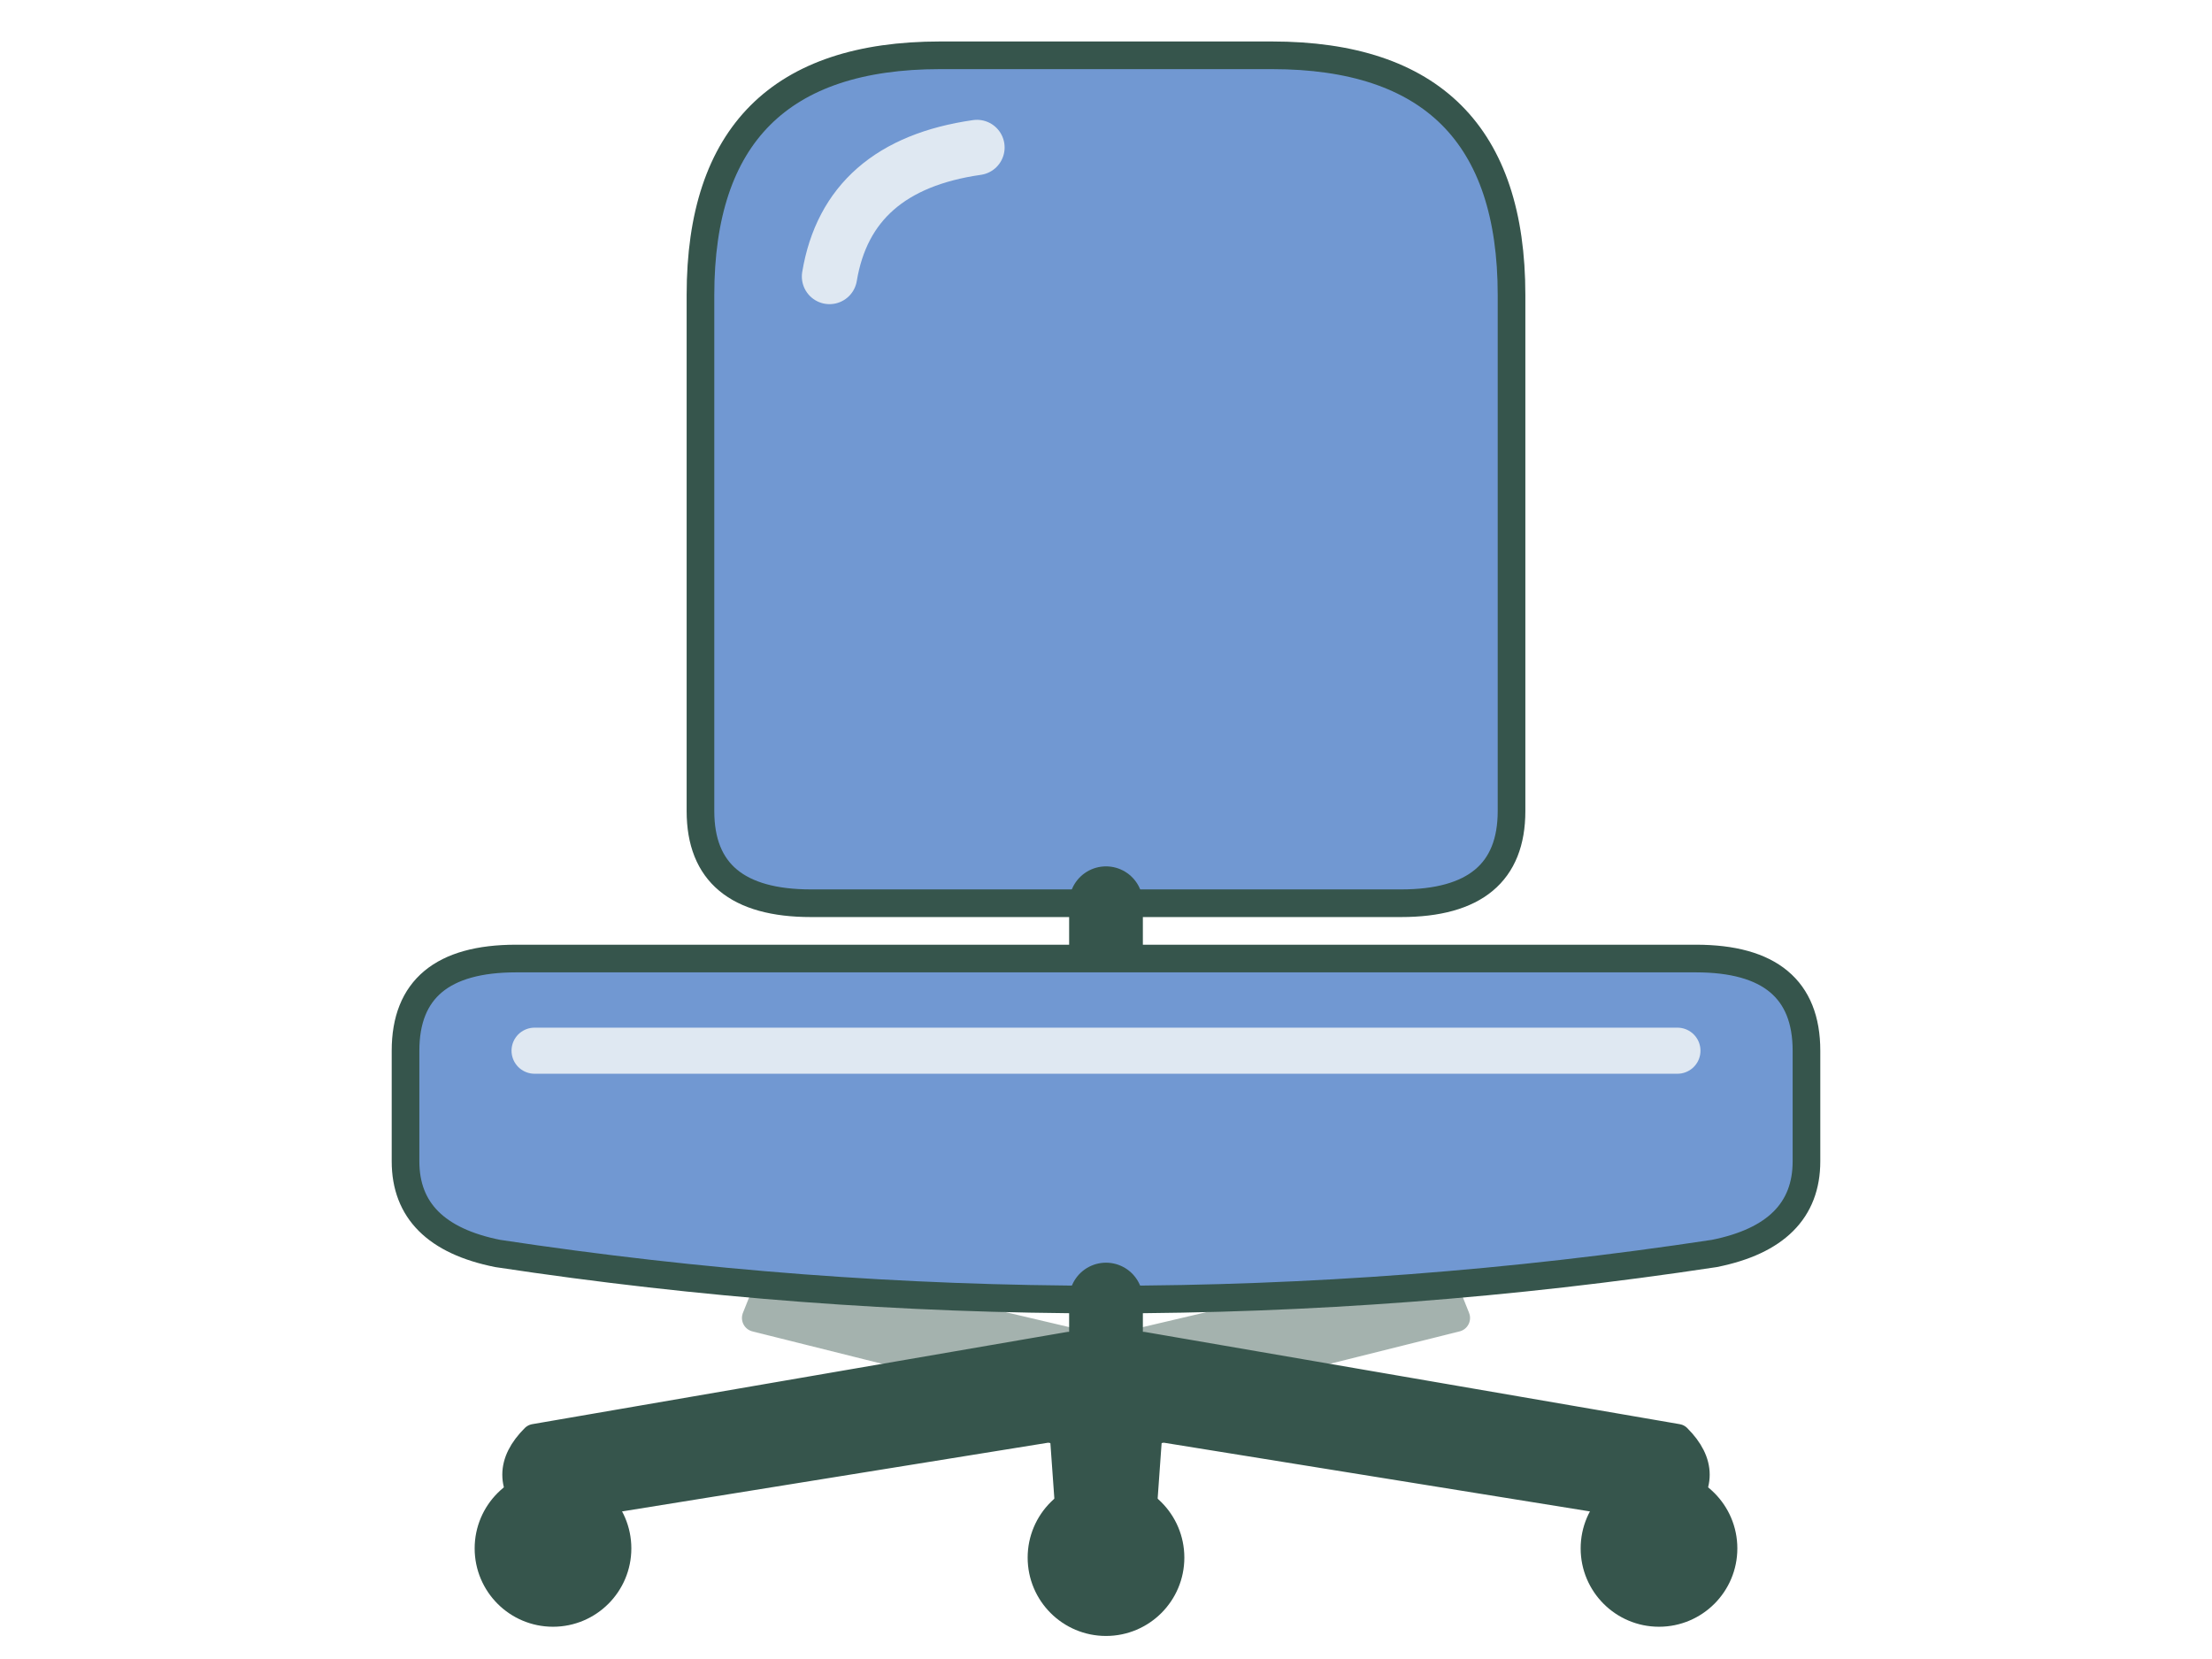
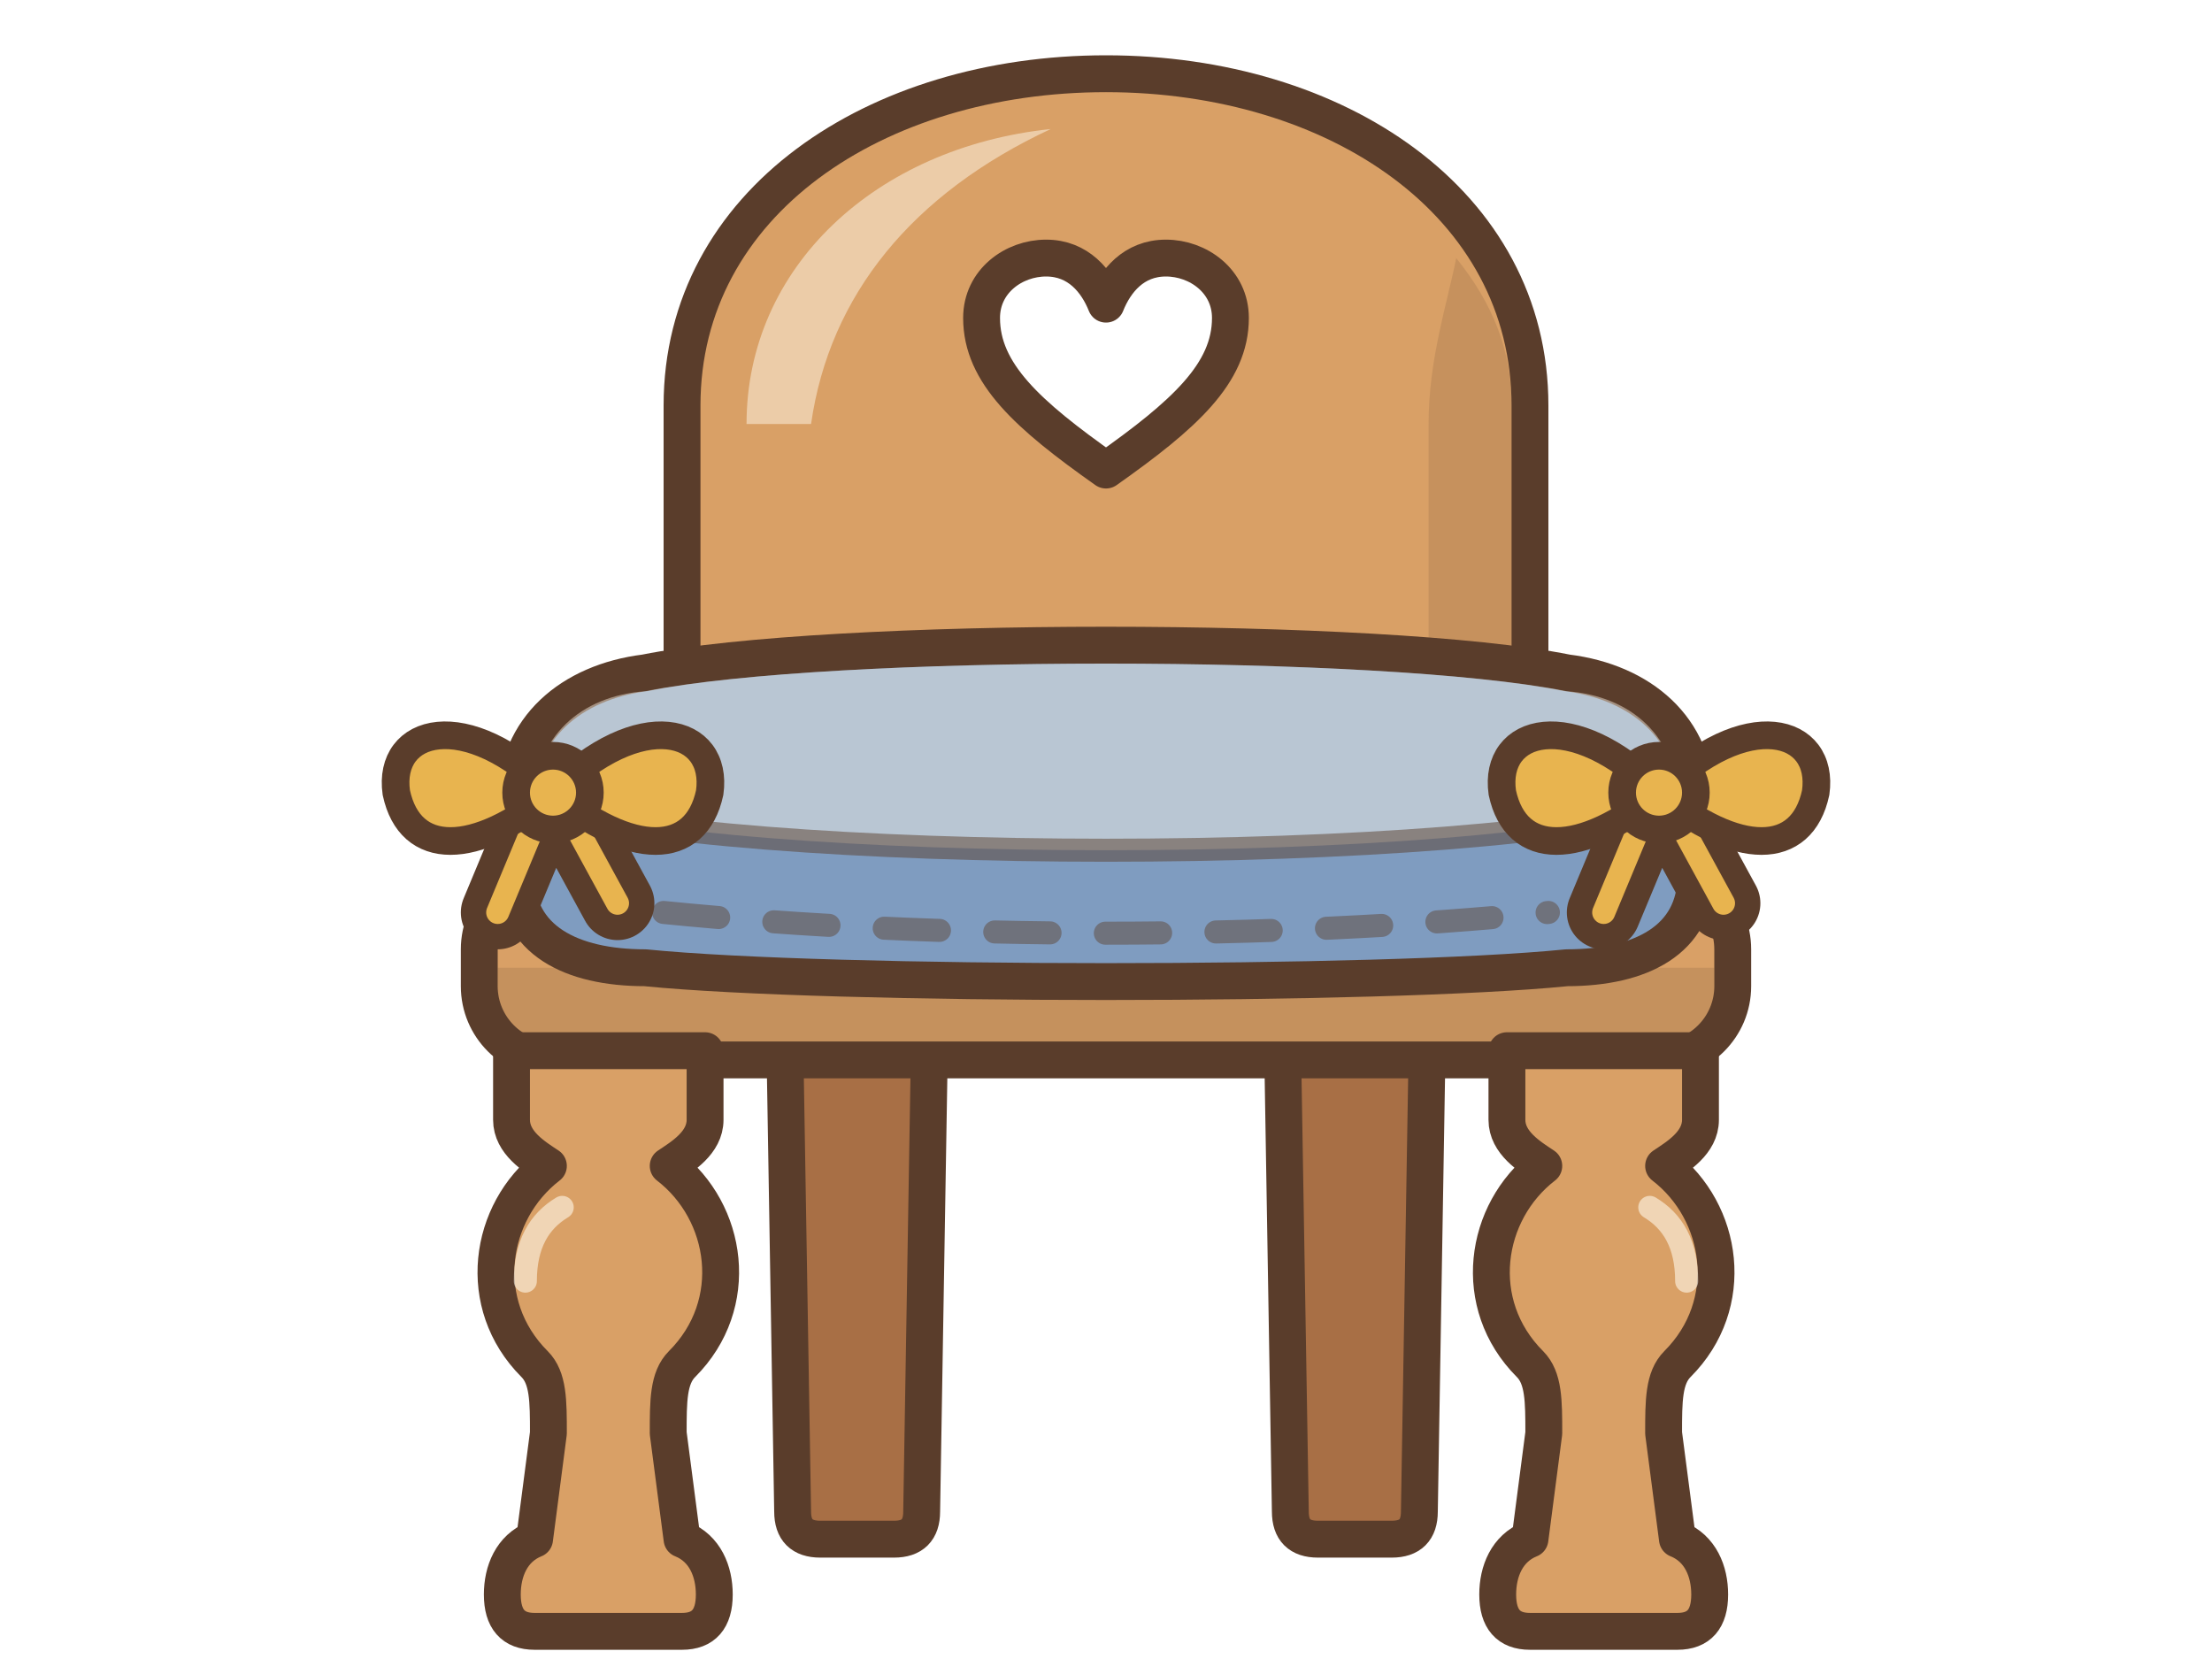
<svg xmlns="http://www.w3.org/2000/svg" viewBox="0 0 240 180">
-   <g fill="none" stroke="#36554c" stroke-width="3" stroke-linecap="round" stroke-linejoin="round">
-     <path d="M118 146L84 138l-2 5 36 9zM122 146l34-8 2 5-36 9z" fill="#36554c" opacity=".45" />
-     <path d="M102 6H138Q164 6 164 32V88Q164 98 152 98H88Q76 98 76 88V32Q76 6 102 6z" fill="#7198d2" />
-     <path d="M90 30Q92 18 106 16" stroke="#dfe8f2" stroke-width="6" />
-     <path d="M120 98v8" stroke="#36554c" stroke-width="8" />
-     <path d="M56 104H184Q196 104 196 114V126Q196 134 186 136Q120 146 54 136Q44 134 44 126V114Q44 104 56 104z" fill="#7198d2" />
-     <path d="M58 114H182" stroke="#dfe8f2" stroke-width="5" />
-     <path d="M120 141v9" stroke="#36554c" stroke-width="8" />
-     <path d="M116 146L58 156Q54 160 58 164L120 154zM124 146L182 156Q186 160 182 164L120 154zM115 150L116 164H124L125 150z" fill="#36554c" />
-     <ellipse cx="120" cy="151" rx="10" ry="5" fill="#36554c" />
-     <circle cx="60" cy="168" r="7" fill="#36554c" />
-     <circle cx="180" cy="168" r="7" fill="#36554c" />
-     <circle cx="120" cy="169" r="7" fill="#36554c" />
+   <g stroke="#5a3d2b" stroke-width="4" stroke-linecap="round" stroke-linejoin="round">
+     <path d="M85 104H101L100 164Q100 167 97 167H89Q86 167 86 164z" fill="#a86f45" />
+     <path d="M139 104H155L154 164Q154 167 151 167H143Q140 167 140 164z" fill="#a86f45" />
+     <path d="M74 88V44C74 22 95 8 120 8C145 8 166 22 166 44V88zM120 51C111.5 45 106.5 40.5 106.5 34.5C106.5 30.5 110 28 113.5 28C117 28 119 30.5 120 33C121 30.5 123 28 126.5 28C130 28 133.5 30.5 133.5 34.5C133.5 40.5 128.5 45 120 51z" fill="#d9a066" fill-rule="evenodd" />
+     <path d="M81 46C81 29 95 16 114 14C99 21 90 32 88 46z" fill="#fff8ea" opacity=".5" stroke="none" />
+     <path d="M158 28C162 33 164 38 164 44V88H155V46C155 39 157 33 158 28z" fill="#5a3d2b" opacity=".15" stroke="none" />
+     <rect x="52" y="95" width="136" height="20" rx="8" fill="#d9a066" />
+     <path d="M54 105H186V107C186 111 183 113 180 113H60C57 113 54 111 54 107z" fill="#5a3d2b" opacity=".16" stroke="none" />
+     <path d="M 55.5 114 H 76.5 V 121.5 C 76.5 124 74 125.5 72.5 126.5 C 79 131.5 80.5 141.5 74 148 C 72.5 149.5 72.5 152 72.5 155.5 L 74 167 C 76.5 168 77.5 170.5 77.5 173 Q 77.5 177 74 177 H 58 Q 54.5 177 54.5 173 C 54.5 170.5 55.5 168 58 167 L 59.5 155.5 C 59.5 152 59.5 149.5 58 148 C 51.5 141.5 53 131.5 59.5 126.5 C 58 125.5 55.5 124 55.5 121.5 z" fill="#d9a066" />
+     <path d="M 55.5 114 H 76.5 V 121.5 C 76.5 124 74 125.5 72.5 126.5 C 79 131.5 80.5 141.5 74 148 C 72.5 149.5 72.5 152 72.5 155.5 L 74 167 C 76.5 168 77.5 170.5 77.5 173 Q 77.5 177 74 177 H 58 Q 54.5 177 54.5 173 C 54.5 170.5 55.5 168 58 167 L 59.5 155.5 C 59.5 152 59.5 149.5 58 148 C 51.5 141.5 53 131.5 59.5 126.5 C 58 125.5 55.5 124 55.5 121.5 z" fill="#d9a066" transform="matrix(-1 0 0 1 240 0)" />
+     <path d="M57 139C57 135 58.5 132.5 61 131M183 139C183 135 181.5 132.5 179 131" fill="none" stroke="#fff8ea" stroke-width="2.5" opacity=".6" />
+     <path d="M70 73C90 69 150 69 170 73C178 74 184 79 184 87V95C184 102 178 105 170 105C150 107 90 107 70 105C62 105 56 102 56 95V87C56 79 62 74 70 73z" fill="#7f9cc0" />
+     <path d="M58 87C58 80 63 75.5 70 75C90 71 150 71 170 75C177 75.5 182 80 182 87C160 94 80 94 58 87z" fill="#fff8ea" opacity=".45" stroke="none" />
+     <path d="M57 87C80 94 160 94 183 87" fill="none" stroke-width="2.5" opacity=".5" />
+     <path d="M72 99C102 102 138 102 168 99" fill="none" stroke-width="2.5" stroke-dasharray="6 6" opacity=".45" />
+     <path d="M59 87L54 99M61 87L67 98" fill="none" stroke-width="8" />
+     <path d="M59 87L54 99M61 87L67 98" fill="none" stroke="#e8b44f" stroke-width="2.5" />
+     <path d="M60 86C50.5 76.5 42 79 43 86C44.5 93 51.5 93 60 86zM60 86C69.5 76.5 78 79 77 86C75.5 93 68.5 93 60 86z" fill="#e8b44f" stroke-width="3" />
+     <circle cx="60" cy="86" r="4" fill="#e8b44f" stroke-width="3" />
+     <path d="M179 87L174 99M181 87L187 98" fill="none" stroke-width="8" />
+     <path d="M179 87L174 99M181 87L187 98" fill="none" stroke="#e8b44f" stroke-width="2.5" />
+     <path d="M180 86C170.5 76.5 162 79 163 86C164.5 93 171.5 93 180 86zM180 86C189.5 76.5 198 79 197 86C195.5 93 188.5 93 180 86z" fill="#e8b44f" stroke-width="3" />
+     <circle cx="180" cy="86" r="4" fill="#e8b44f" stroke-width="3" />
  </g>
</svg>
